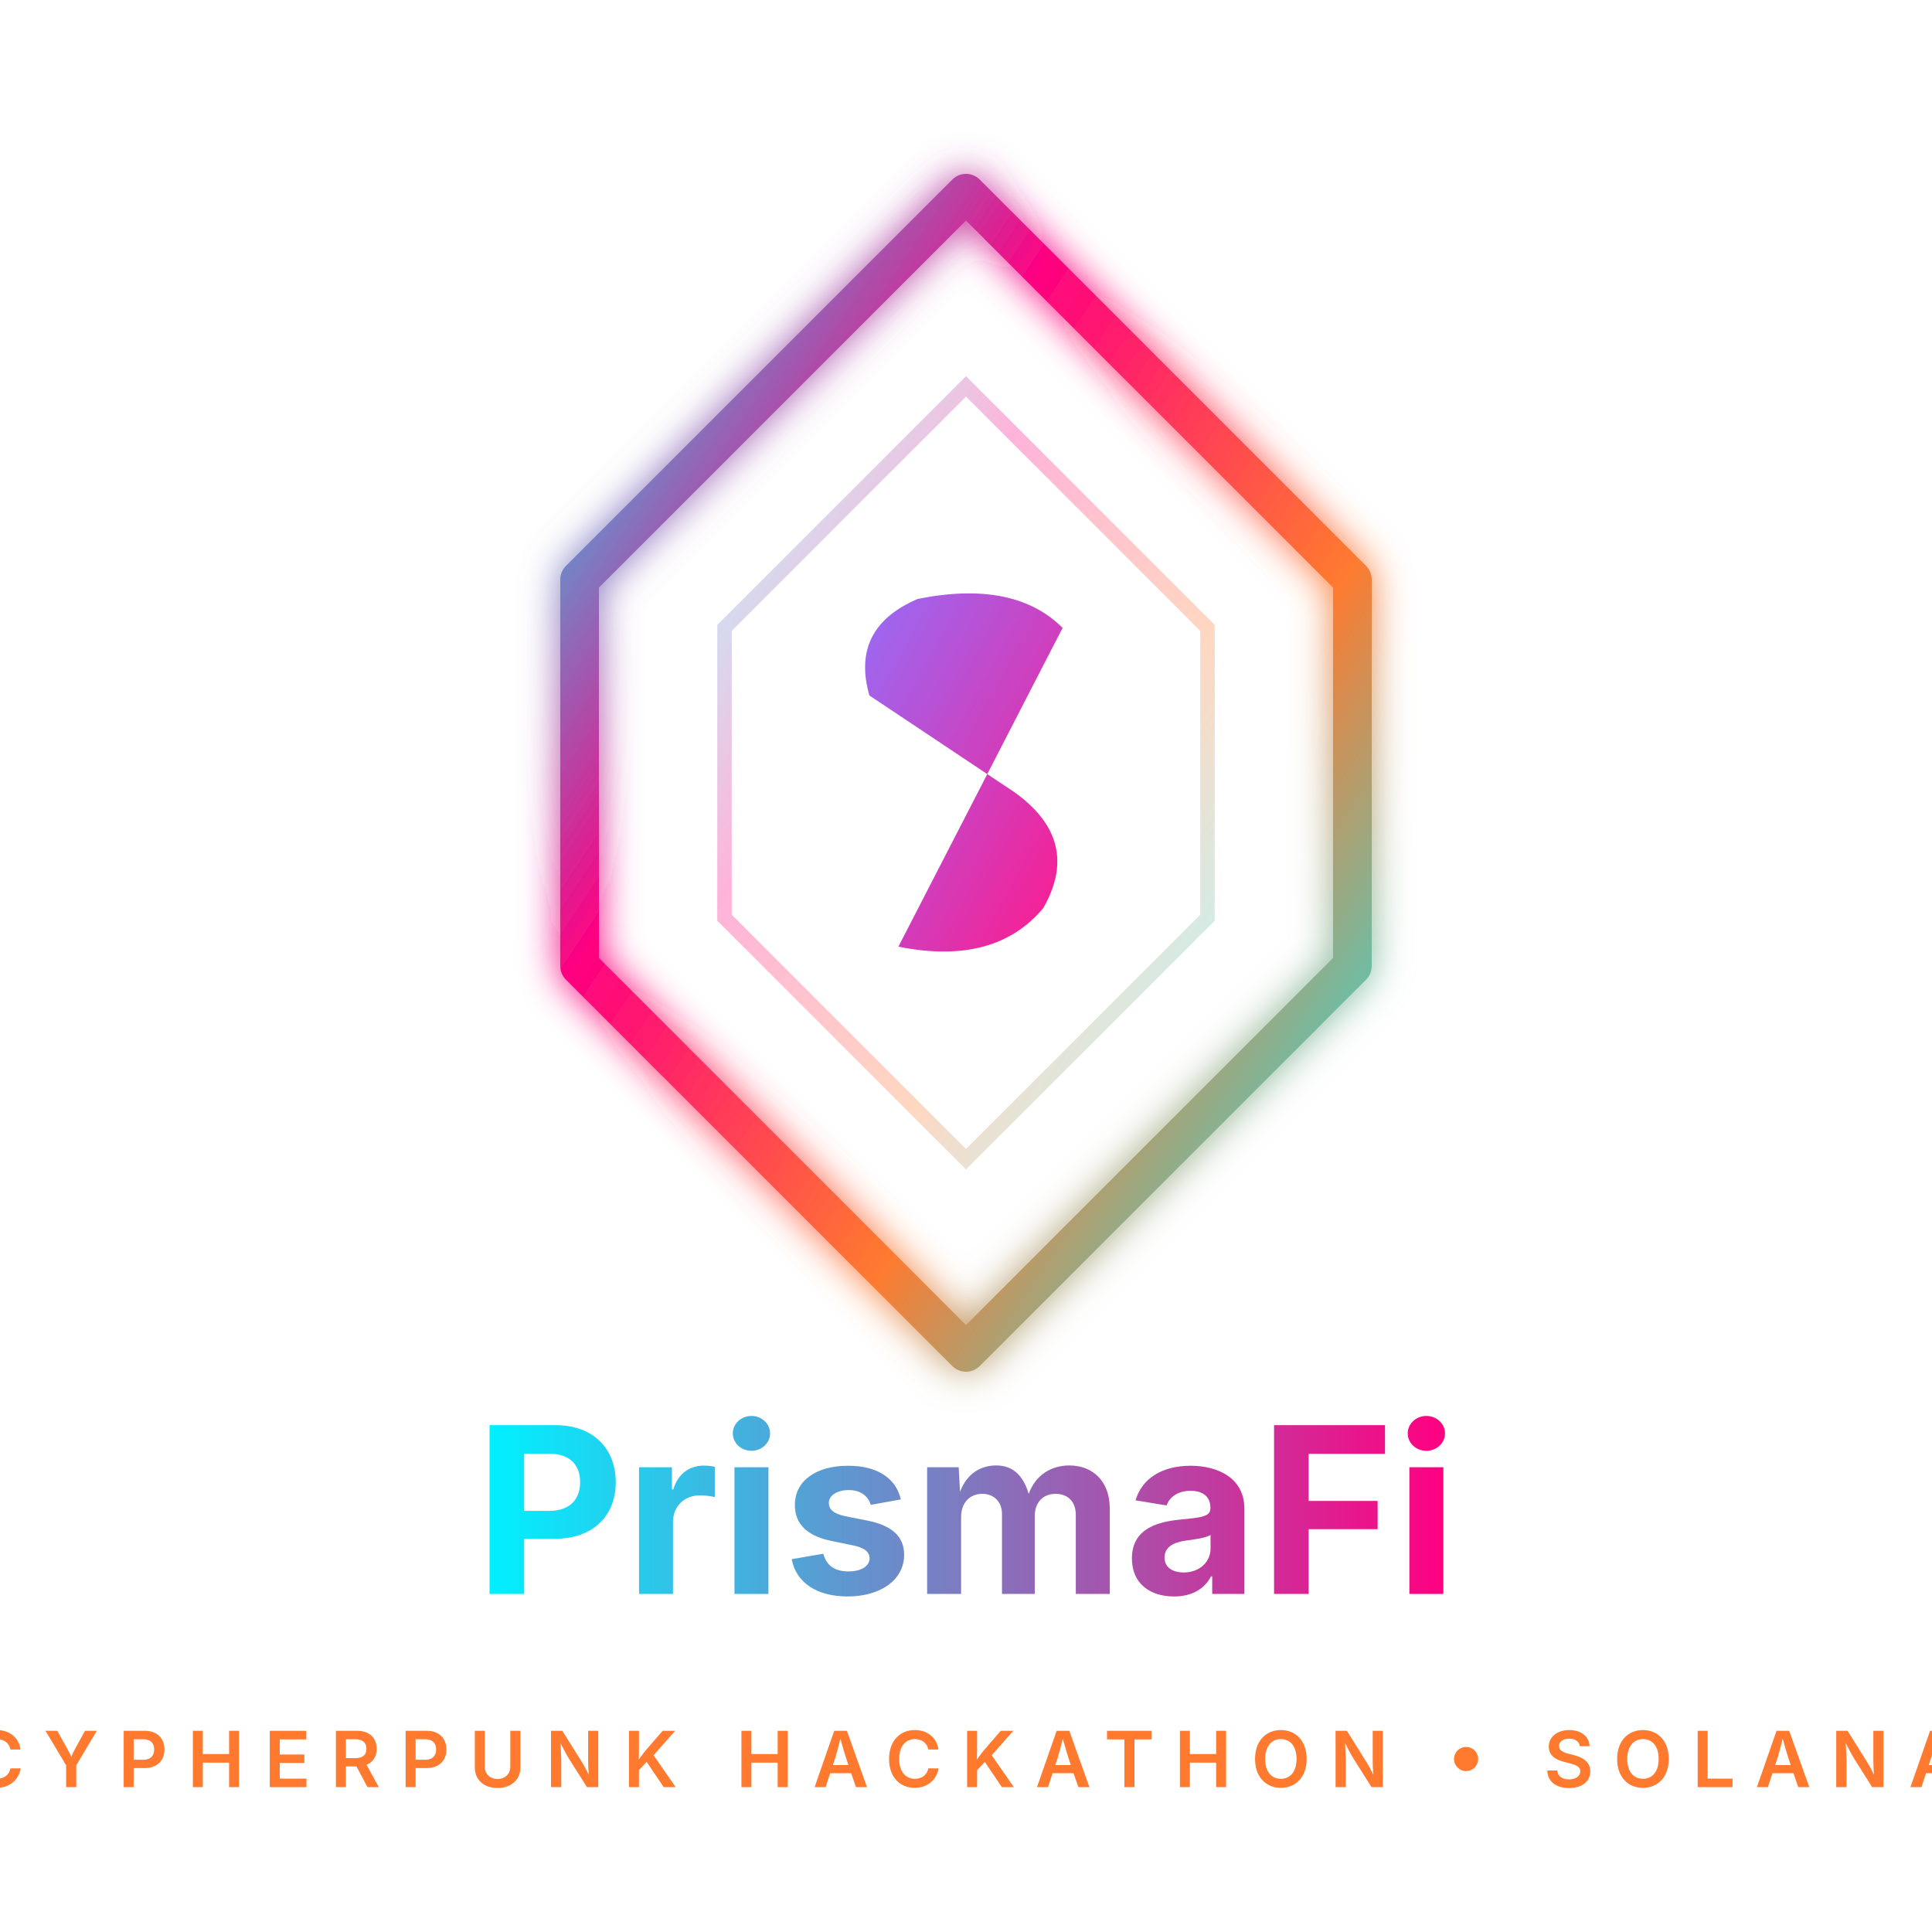
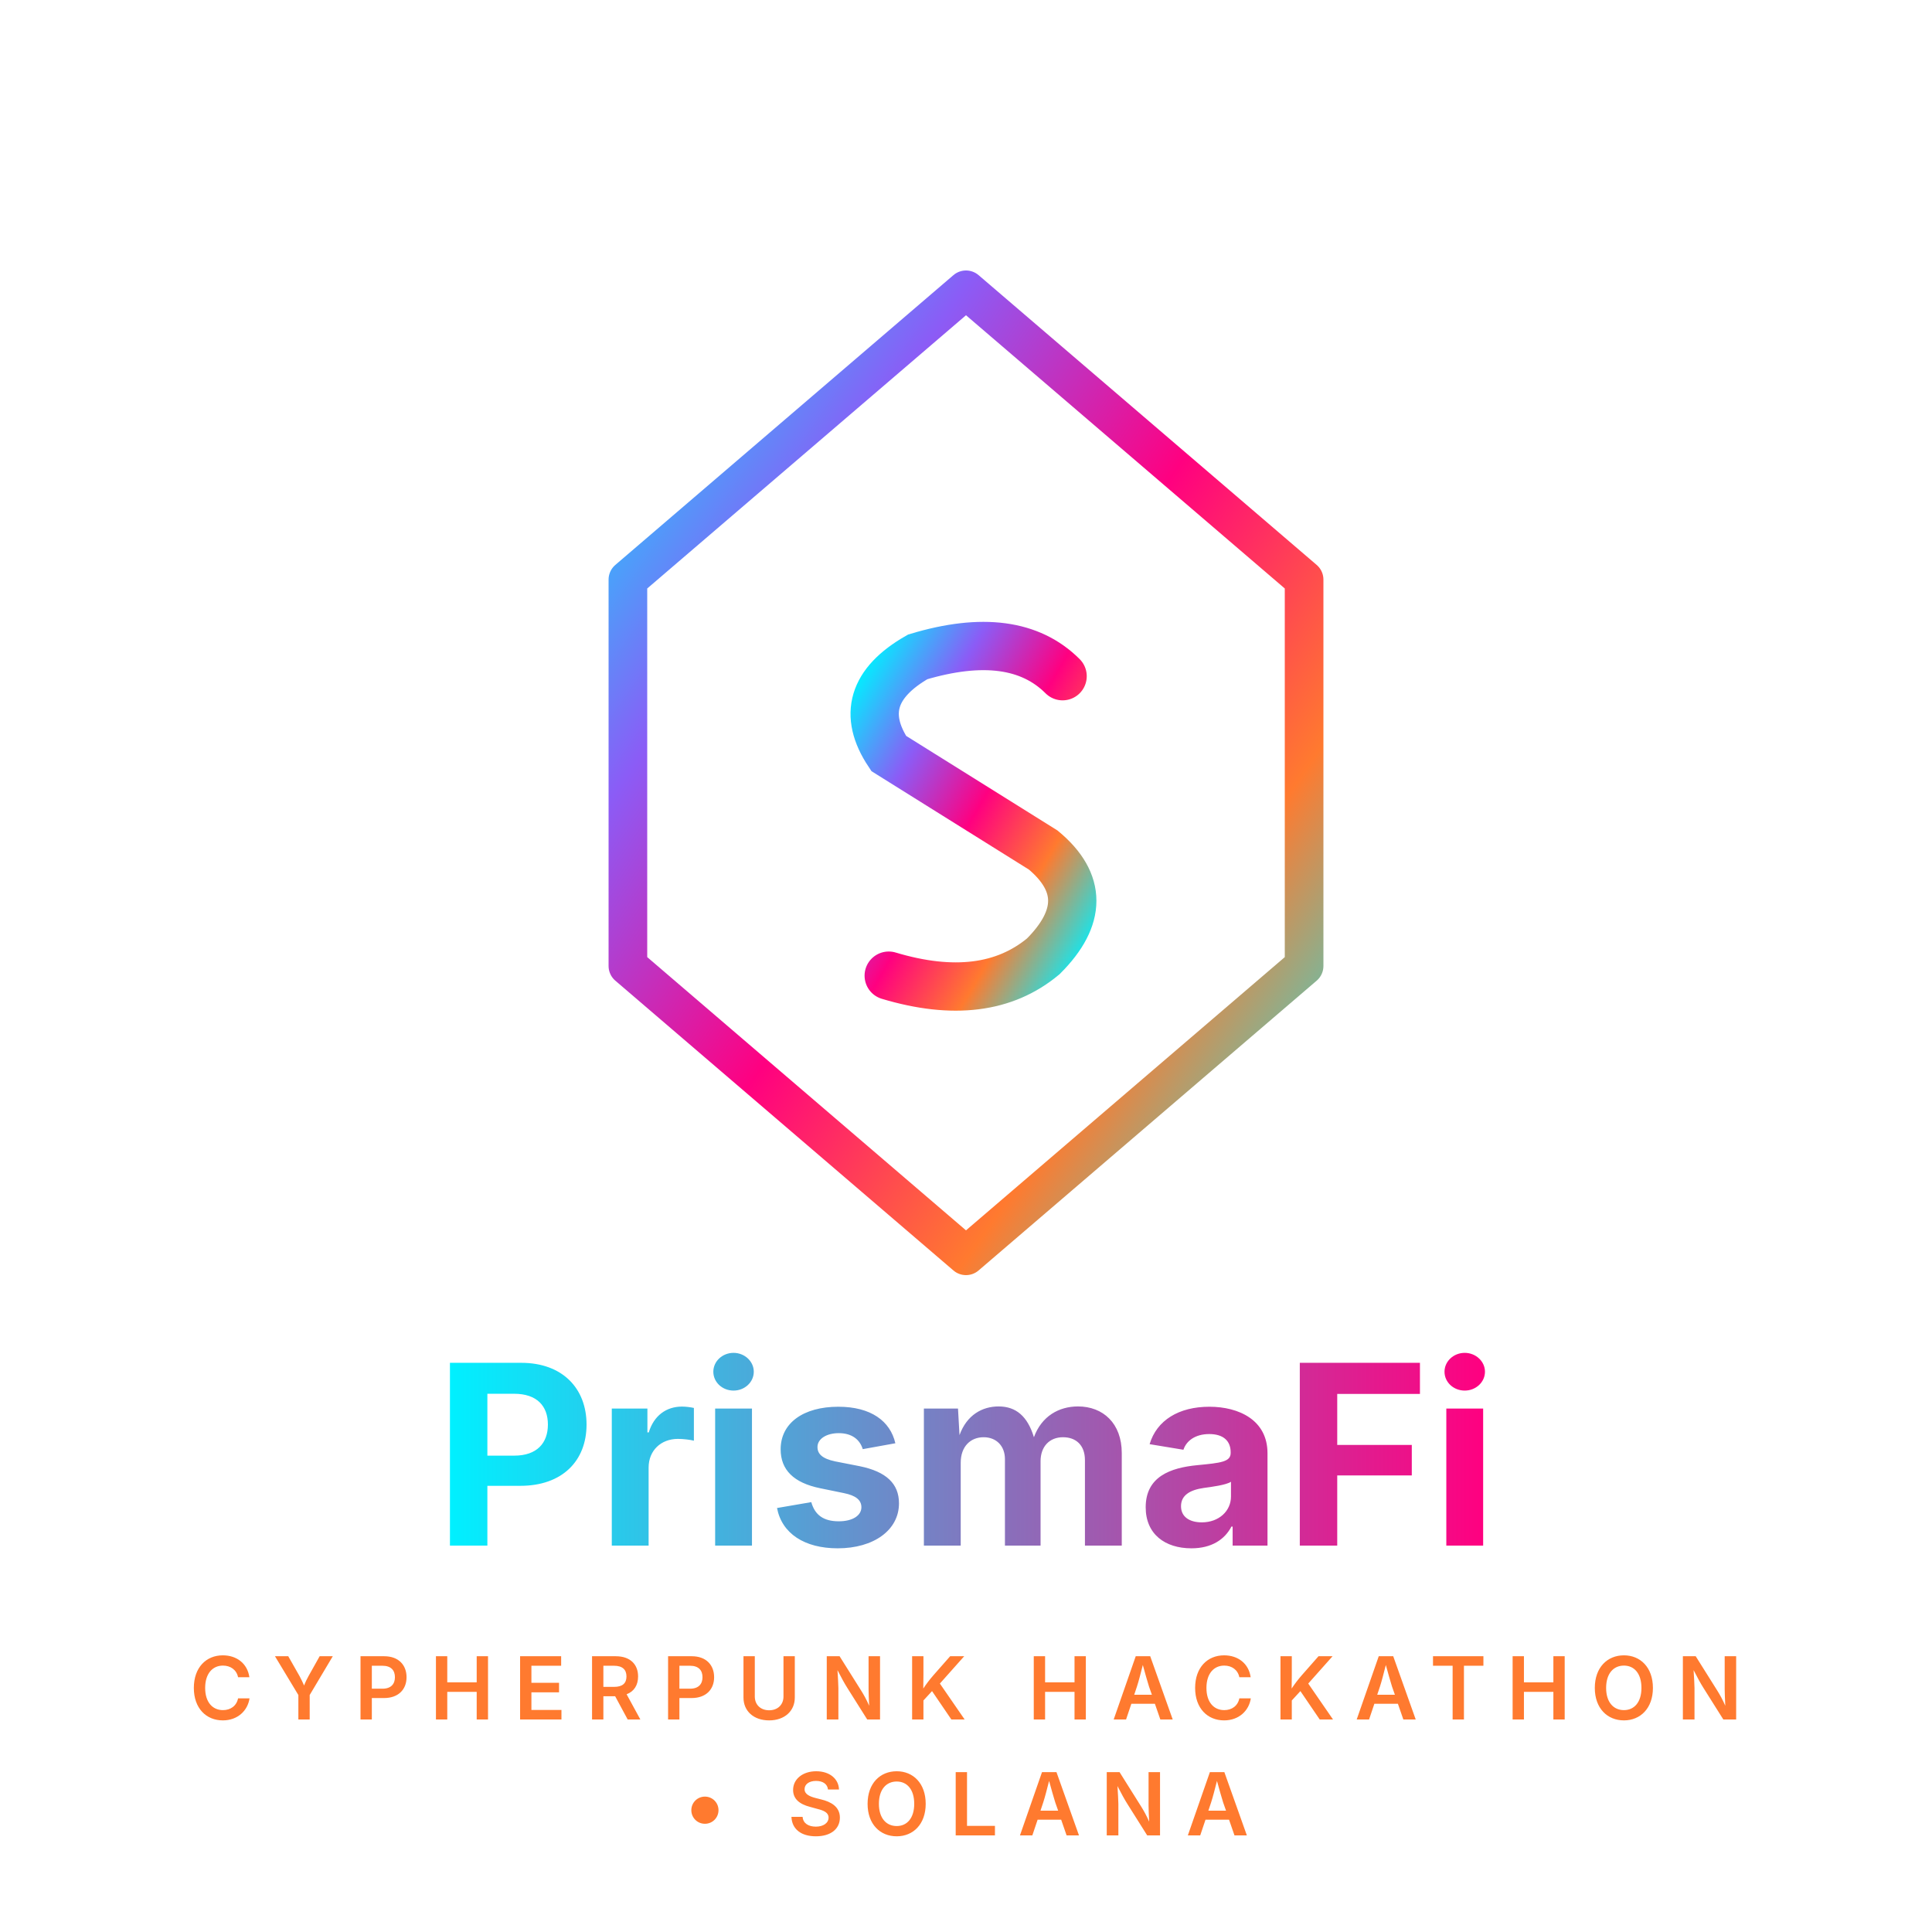
<svg xmlns="http://www.w3.org/2000/svg" width="200" height="200" viewBox="0 0 200 200" fill="none">
  <defs>
-     <linearGradient id="hexGradient" x1="0%" y1="0%" x2="100%" y2="100%">
+     <linearGradient id="rainbowGradient" x1="0%" y1="0%" x2="100%" y2="100%">
      <stop offset="0%" style="stop-color:#00F0FF;stop-opacity:1" />
-       <stop offset="33%" style="stop-color:#FF0080;stop-opacity:1" />
-       <stop offset="66%" style="stop-color:#FF7A2F;stop-opacity:1" />
+       <stop offset="25%" style="stop-color:#8B5CF6;stop-opacity:1" />
+       <stop offset="50%" style="stop-color:#FF0080;stop-opacity:1" />
+       <stop offset="75%" style="stop-color:#FF7A2F;stop-opacity:1" />
      <stop offset="100%" style="stop-color:#00F0FF;stop-opacity:1" />
    </linearGradient>
    <linearGradient id="textGradient" x1="0%" y1="0%" x2="100%" y2="0%">
      <stop offset="0%" style="stop-color:#00F0FF;stop-opacity:1" />
      <stop offset="100%" style="stop-color:#FF0080;stop-opacity:1" />
    </linearGradient>
-     <linearGradient id="sGradient" x1="0%" y1="0%" x2="100%" y2="100%">
-       <stop offset="0%" style="stop-color:#8B5CF6;stop-opacity:1" />
-       <stop offset="100%" style="stop-color:#FF0080;stop-opacity:1" />
-     </linearGradient>
-     <filter id="glow">
-       <feGaussianBlur stdDeviation="2" result="coloredBlur" />
-       <feMerge>
-         <feMergeNode in="coloredBlur" />
-         <feMergeNode in="SourceGraphic" />
-       </feMerge>
-     </filter>
  </defs>
-   <path d="M100 20 L140 60 L140 100 L100 140 L60 100 L60 60 Z" stroke="url(#hexGradient)" stroke-width="4" fill="none" stroke-linecap="round" stroke-linejoin="round" filter="url(#glow)" />
-   <path d="M100 40 L125 65 L125 95 L100 120 L75 95 L75 65 Z" stroke="url(#hexGradient)" stroke-width="1.5" fill="none" opacity="0.3" />
-   <path d="M110 65 Q105 60 95 62 Q88 65 90 72 L105 82 Q112 87 108 94 Q103 100 93 98" stroke="none" fill="url(#sGradient)" opacity="0.9" />
-   <text x="100" y="165" font-family="'Prompt', 'Inter', sans-serif" font-size="24" font-weight="700" fill="url(#textGradient)" text-anchor="middle">
+   <path d="M100 30 L135 60 L135 100 L100 130 L65 100 L65 60 Z" stroke="url(#rainbowGradient)" stroke-width="4" fill="none" stroke-linecap="round" stroke-linejoin="round" />
+   <path d="M110 70 Q105 65 95 68 Q88 72 92 78 L108 88 Q114 93 108 99 Q102 104 92 101" stroke="url(#rainbowGradient)" stroke-width="5" fill="none" stroke-linecap="round" />
+   <text x="100" y="160" font-family="'Prompt', 'Inter', sans-serif" font-size="26" font-weight="700" fill="url(#textGradient)" text-anchor="middle">
    PrismaFi
  </text>
-   <text x="100" y="185" font-family="'Prompt', 'Inter', sans-serif" font-size="8" font-weight="600" fill="#FF7A2F" text-anchor="middle" letter-spacing="2">
-     CYPHERPUNK HACKATHON • SOLANA
+   <text x="100" y="178" font-family="'Prompt', 'Inter', sans-serif" font-size="9" font-weight="600" fill="#FF7A2F" text-anchor="middle" letter-spacing="2">
+     CYPHERPUNK HACKATHON
+   </text>
+   <text x="100" y="190" font-family="'Prompt', 'Inter', sans-serif" font-size="9" font-weight="600" fill="#FF7A2F" text-anchor="middle" letter-spacing="2">
+     • SOLANA
  </text>
</svg>
